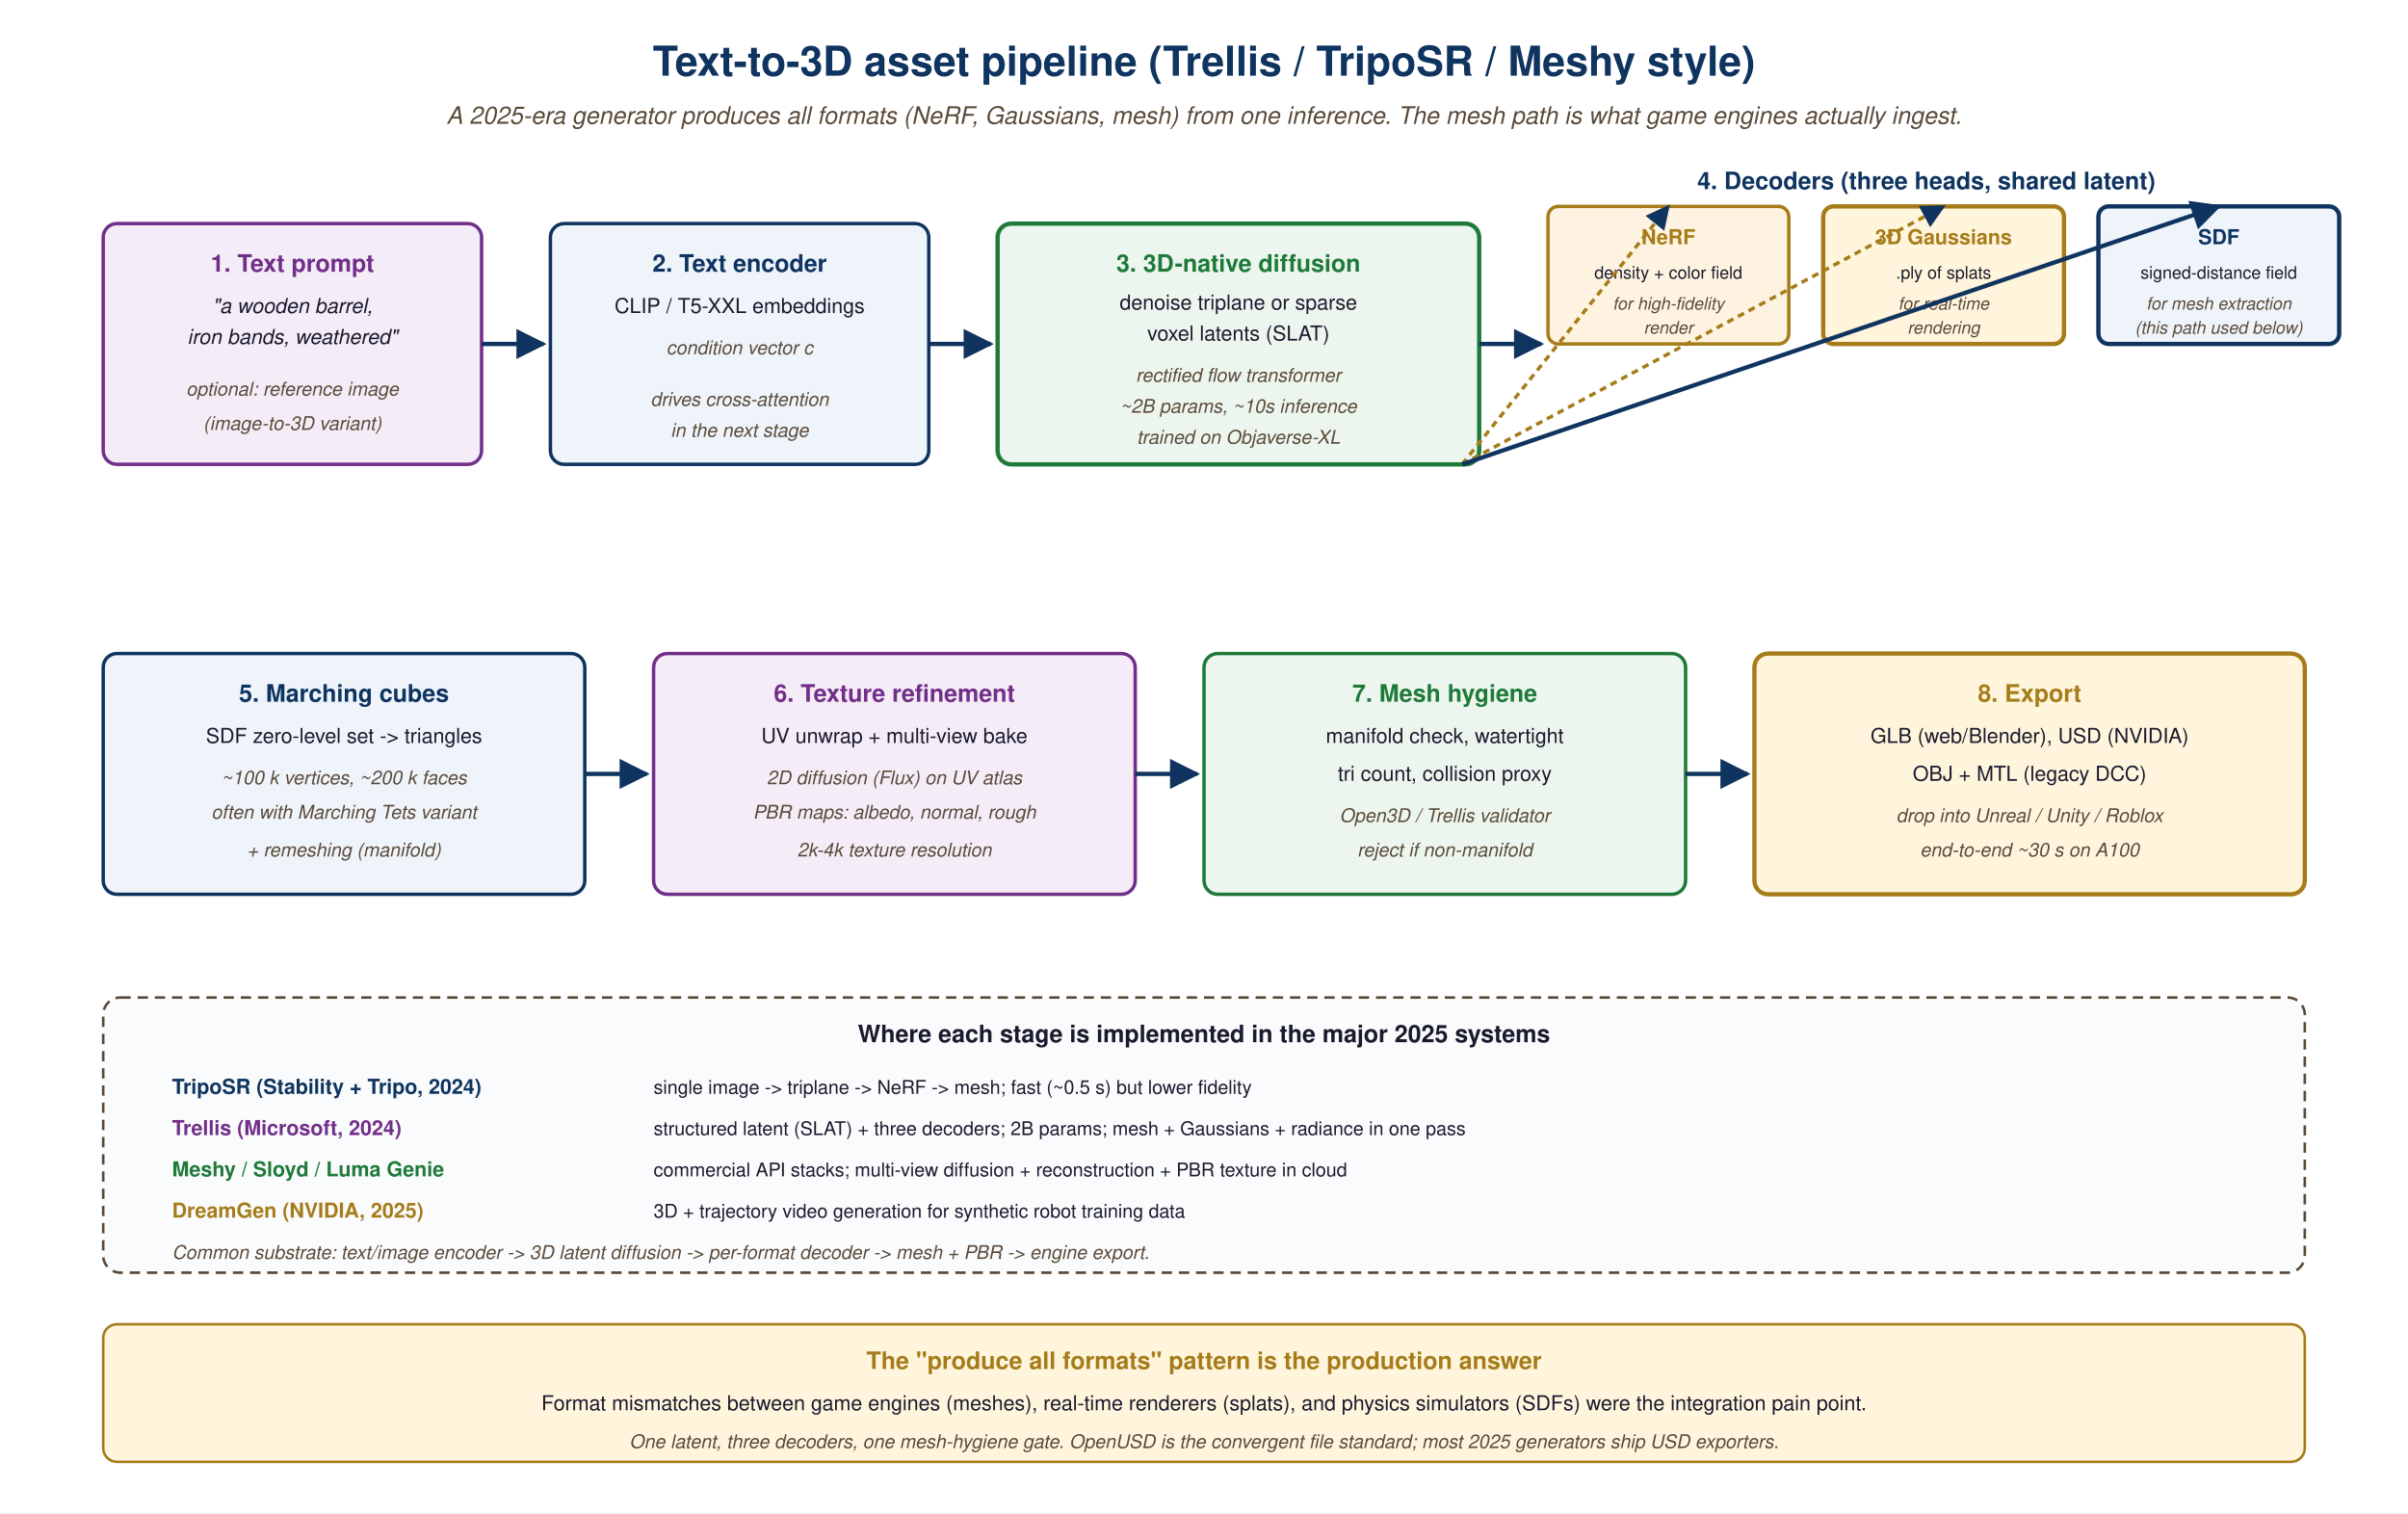
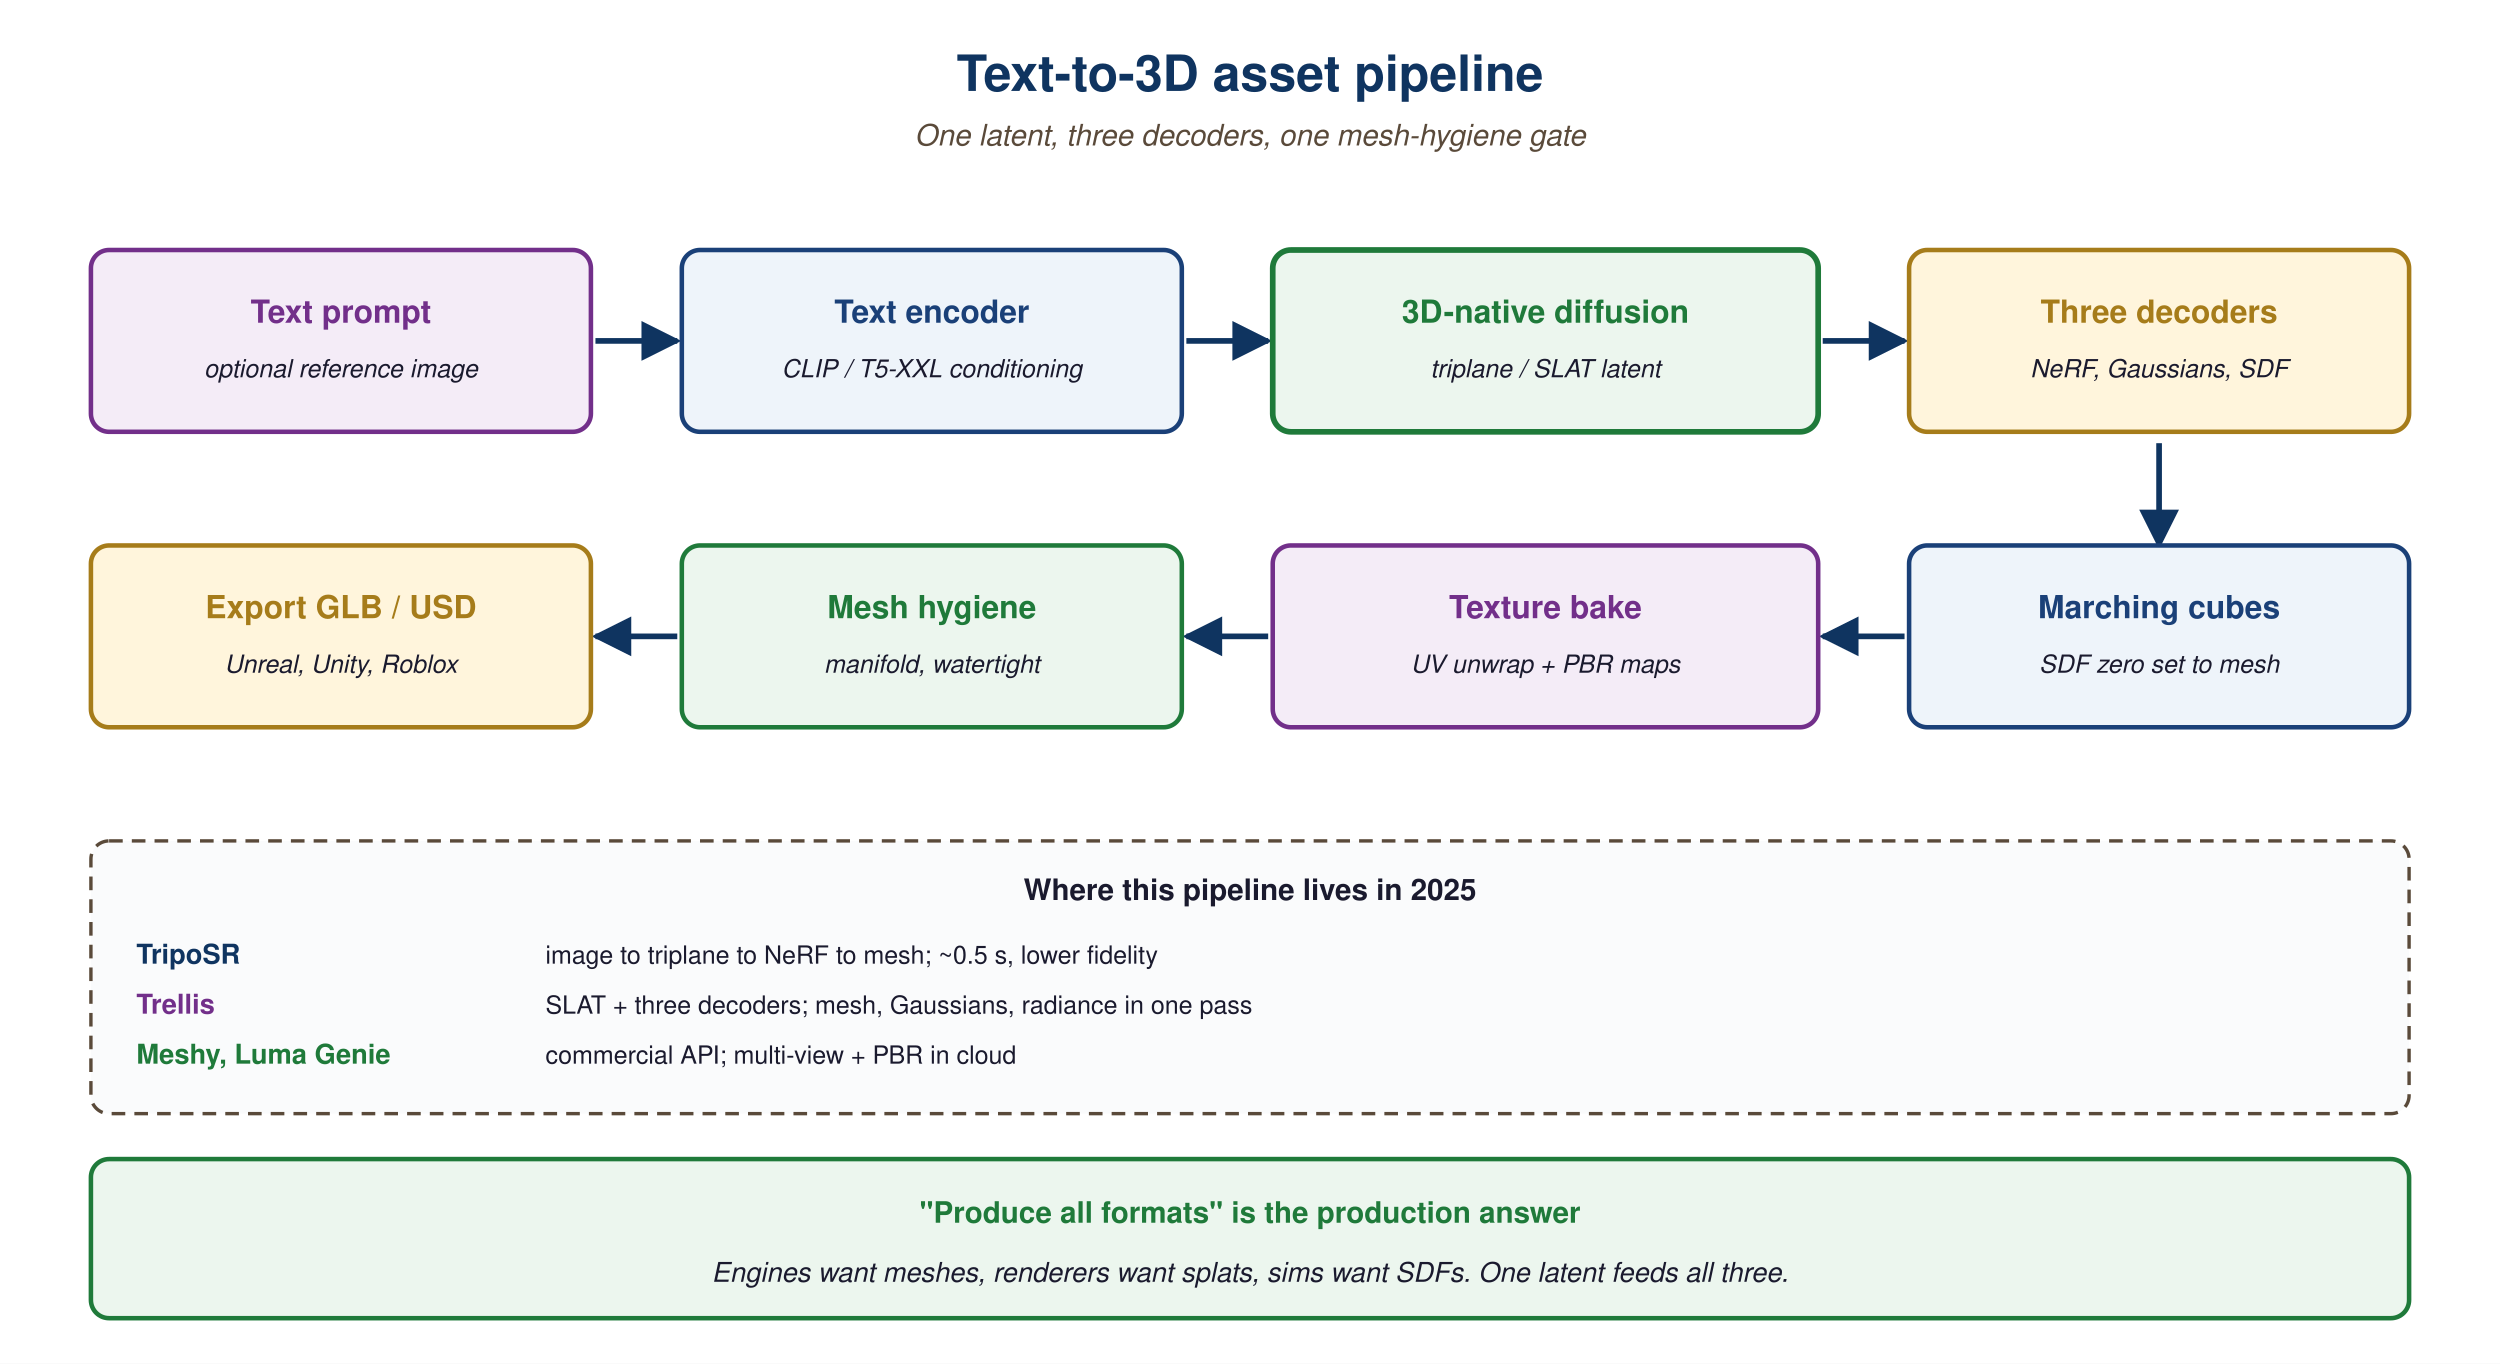
- <svg xmlns="http://www.w3.org/2000/svg" viewBox="0 0 1400 880" font-family="Helvetica, Arial, sans-serif">
-   <rect width="1400" height="880" fill="#ffffff" />
-   <text x="700" y="44" font-size="24" font-weight="700" text-anchor="middle" fill="#0f3460">Text-to-3D asset pipeline (Trellis / TripoSR / Meshy style)</text>
-   <text x="700" y="72" font-size="14" font-style="italic" text-anchor="middle" fill="#5a4a3a">A 2025-era generator produces all formats (NeRF, Gaussians, mesh) from one inference. The mesh path is what game engines actually ingest.</text>
+ <svg xmlns="http://www.w3.org/2000/svg" viewBox="0 0 1100 600" font-family="Helvetica, Arial, sans-serif">
+   <rect width="1100" height="600" fill="#ffffff" />
  <defs>
-     <marker id="arr5" viewBox="0 0 10 10" refX="9" refY="5" markerWidth="7" markerHeight="7" orient="auto-start-reverse">
+     <marker id="arrTo3D" viewBox="0 0 10 10" refX="9" refY="5" markerWidth="7" markerHeight="7" orient="auto-start-reverse">
      <path d="M 0 0 L 10 5 L 0 10 z" fill="#0f3460" />
    </marker>
  </defs>
-   <g transform="translate(60, 130)">
-     <rect x="0" y="0" width="220" height="140" rx="8" fill="#f4ecf7" stroke="#722f8a" stroke-width="2" />
-     <text x="110" y="28" font-size="14" font-weight="700" text-anchor="middle" fill="#722f8a">1. Text prompt</text>
-     <text x="110" y="52" font-size="12" text-anchor="middle" fill="#1a1a2e" font-style="italic">"a wooden barrel,</text>
-     <text x="110" y="70" font-size="12" text-anchor="middle" fill="#1a1a2e" font-style="italic">iron bands, weathered"</text>
-     <text x="110" y="100" font-size="11" font-style="italic" text-anchor="middle" fill="#5a4a3a">optional: reference image</text>
-     <text x="110" y="120" font-size="11" font-style="italic" text-anchor="middle" fill="#5a4a3a">(image-to-3D variant)</text>
+   <text x="550" y="40" font-size="22" font-weight="700" text-anchor="middle" fill="#0f3460">Text-to-3D asset pipeline</text>
+   <text x="550" y="64" font-size="13" font-style="italic" text-anchor="middle" fill="#5a4a3a">One latent, three decoders, one mesh-hygiene gate</text>
+   <g transform="translate(40, 110)">
+     <rect width="220" height="80" rx="8" fill="#f4ecf7" stroke="#722f8a" stroke-width="2" />
+     <text x="110" y="32" font-size="14" font-weight="700" text-anchor="middle" fill="#722f8a">Text prompt</text>
+     <text x="110" y="56" font-size="11" font-style="italic" text-anchor="middle" fill="#1a1a2e">optional reference image</text>
  </g>
-   <line x1="280" y1="200" x2="316" y2="200" stroke="#0f3460" stroke-width="2.5" marker-end="url(#arr5)" />
-   <g transform="translate(320, 130)">
-     <rect x="0" y="0" width="220" height="140" rx="8" fill="#eef4fa" stroke="#0f3460" stroke-width="2" />
-     <text x="110" y="28" font-size="14" font-weight="700" text-anchor="middle" fill="#0f3460">2. Text encoder</text>
-     <text x="110" y="52" font-size="12" text-anchor="middle" fill="#1a1a2e">CLIP / T5-XXL embeddings</text>
-     <text x="110" y="76" font-size="11" font-style="italic" text-anchor="middle" fill="#5a4a3a">condition vector c</text>
-     <text x="110" y="106" font-size="11" font-style="italic" text-anchor="middle" fill="#5a4a3a">drives cross-attention</text>
-     <text x="110" y="124" font-size="11" font-style="italic" text-anchor="middle" fill="#5a4a3a">in the next stage</text>
+   <line x1="262" y1="150" x2="298" y2="150" stroke="#0f3460" stroke-width="2.5" marker-end="url(#arrTo3D)" />
+   <g transform="translate(300, 110)">
+     <rect width="220" height="80" rx="8" fill="#eef4fa" stroke="#1a4078" stroke-width="2" />
+     <text x="110" y="32" font-size="14" font-weight="700" text-anchor="middle" fill="#1a4078">Text encoder</text>
+     <text x="110" y="56" font-size="11" font-style="italic" text-anchor="middle" fill="#1a1a2e">CLIP / T5-XXL conditioning</text>
  </g>
-   <line x1="540" y1="200" x2="576" y2="200" stroke="#0f3460" stroke-width="2.5" marker-end="url(#arr5)" />
-   <g transform="translate(580, 130)">
-     <rect x="0" y="0" width="280" height="140" rx="8" fill="#ecf6ee" stroke="#1f7a3a" stroke-width="2.5" />
-     <text x="140" y="28" font-size="14" font-weight="700" text-anchor="middle" fill="#1f7a3a">3. 3D-native diffusion</text>
-     <text x="140" y="50" font-size="12" text-anchor="middle" fill="#1a1a2e">denoise triplane or sparse</text>
-     <text x="140" y="68" font-size="12" text-anchor="middle" fill="#1a1a2e">voxel latents (SLAT)</text>
-     <text x="140" y="92" font-size="11" font-style="italic" text-anchor="middle" fill="#5a4a3a">rectified flow transformer</text>
-     <text x="140" y="110" font-size="11" font-style="italic" text-anchor="middle" fill="#5a4a3a">~2B params, ~10s inference</text>
-     <text x="140" y="128" font-size="11" font-style="italic" text-anchor="middle" fill="#5a4a3a">trained on Objaverse-XL</text>
+   <line x1="522" y1="150" x2="558" y2="150" stroke="#0f3460" stroke-width="2.5" marker-end="url(#arrTo3D)" />
+   <g transform="translate(560, 110)">
+     <rect width="240" height="80" rx="8" fill="#ecf6ee" stroke="#1f7a3a" stroke-width="2.5" />
+     <text x="120" y="32" font-size="14" font-weight="700" text-anchor="middle" fill="#1f7a3a">3D-native diffusion</text>
+     <text x="120" y="56" font-size="11" font-style="italic" text-anchor="middle" fill="#1a1a2e">triplane / SLAT latent</text>
  </g>
-   <line x1="860" y1="200" x2="896" y2="200" stroke="#0f3460" stroke-width="2.5" marker-end="url(#arr5)" />
-   <g transform="translate(900, 90)">
-     <text x="220" y="20" font-size="14" font-weight="700" text-anchor="middle" fill="#0f3460">4. Decoders (three heads, shared latent)</text>
+   <line x1="802" y1="150" x2="838" y2="150" stroke="#0f3460" stroke-width="2.5" marker-end="url(#arrTo3D)" />
+   <g transform="translate(840, 110)">
+     <rect width="220" height="80" rx="8" fill="#fff5dc" stroke="#a67c1a" stroke-width="2" />
+     <text x="110" y="32" font-size="14" font-weight="700" text-anchor="middle" fill="#a67c1a">Three decoders</text>
+     <text x="110" y="56" font-size="11" font-style="italic" text-anchor="middle" fill="#1a1a2e">NeRF, Gaussians, SDF</text>
  </g>
-   <g transform="translate(900, 120)">
-     <g transform="translate(0, 0)">
-       <rect x="0" y="0" width="140" height="80" rx="6" fill="#fef3e0" stroke="#a67c1a" stroke-width="2" />
-       <text x="70" y="22" font-size="12" font-weight="700" text-anchor="middle" fill="#a67c1a">NeRF</text>
-       <text x="70" y="42" font-size="10" text-anchor="middle" fill="#1a1a2e">density + color field</text>
-       <text x="70" y="60" font-size="10" font-style="italic" text-anchor="middle" fill="#5a4a3a">for high-fidelity</text>
-       <text x="70" y="74" font-size="10" font-style="italic" text-anchor="middle" fill="#5a4a3a">render</text>
-     </g>
-     <g transform="translate(160, 0)">
-       <rect x="0" y="0" width="140" height="80" rx="6" fill="#fff5dc" stroke="#a67c1a" stroke-width="2.5" />
-       <text x="70" y="22" font-size="12" font-weight="700" text-anchor="middle" fill="#a67c1a">3D Gaussians</text>
-       <text x="70" y="42" font-size="10" text-anchor="middle" fill="#1a1a2e">.ply of splats</text>
-       <text x="70" y="60" font-size="10" font-style="italic" text-anchor="middle" fill="#5a4a3a">for real-time</text>
-       <text x="70" y="74" font-size="10" font-style="italic" text-anchor="middle" fill="#5a4a3a">rendering</text>
-     </g>
-     <g transform="translate(320, 0)">
-       <rect x="0" y="0" width="140" height="80" rx="6" fill="#eef4fa" stroke="#0f3460" stroke-width="2.5" />
-       <text x="70" y="22" font-size="12" font-weight="700" text-anchor="middle" fill="#0f3460">SDF</text>
-       <text x="70" y="42" font-size="10" text-anchor="middle" fill="#1a1a2e">signed-distance field</text>
-       <text x="70" y="60" font-size="10" font-style="italic" text-anchor="middle" fill="#5a4a3a">for mesh extraction</text>
-       <text x="70" y="74" font-size="10" font-style="italic" text-anchor="middle" fill="#5a4a3a">(this path used below)</text>
-     </g>
+   <line x1="950" y1="195" x2="950" y2="240" stroke="#0f3460" stroke-width="2.5" marker-end="url(#arrTo3D)" />
+   <g transform="translate(840, 240)">
+     <rect width="220" height="80" rx="8" fill="#eef4fa" stroke="#1a4078" stroke-width="2" />
+     <text x="110" y="32" font-size="14" font-weight="700" text-anchor="middle" fill="#1a4078">Marching cubes</text>
+     <text x="110" y="56" font-size="11" font-style="italic" text-anchor="middle" fill="#1a1a2e">SDF zero set to mesh</text>
  </g>
-   <line x1="850" y1="270" x2="970" y2="120" stroke="#a67c1a" stroke-width="2" stroke-dasharray="4,3" marker-end="url(#arr5)" />
-   <line x1="850" y1="270" x2="1130" y2="120" stroke="#a67c1a" stroke-width="2" stroke-dasharray="4,3" marker-end="url(#arr5)" />
-   <line x1="850" y1="270" x2="1290" y2="120" stroke="#0f3460" stroke-width="2.5" marker-end="url(#arr5)" />
-   <g transform="translate(60, 380)">
-     <rect x="0" y="0" width="280" height="140" rx="8" fill="#eef4fa" stroke="#0f3460" stroke-width="2" />
-     <text x="140" y="28" font-size="14" font-weight="700" text-anchor="middle" fill="#0f3460">5. Marching cubes</text>
-     <text x="140" y="52" font-size="12" text-anchor="middle" fill="#1a1a2e">SDF zero-level set -&gt; triangles</text>
-     <text x="140" y="76" font-size="11" font-style="italic" text-anchor="middle" fill="#5a4a3a">~100 k vertices, ~200 k faces</text>
-     <text x="140" y="96" font-size="11" font-style="italic" text-anchor="middle" fill="#5a4a3a">often with Marching Tets variant</text>
-     <text x="140" y="118" font-size="11" font-style="italic" text-anchor="middle" fill="#5a4a3a">+ remeshing (manifold)</text>
+   <line x1="838" y1="280" x2="802" y2="280" stroke="#0f3460" stroke-width="2.5" marker-end="url(#arrTo3D)" />
+   <g transform="translate(560, 240)">
+     <rect width="240" height="80" rx="8" fill="#f4ecf7" stroke="#722f8a" stroke-width="2" />
+     <text x="120" y="32" font-size="14" font-weight="700" text-anchor="middle" fill="#722f8a">Texture bake</text>
+     <text x="120" y="56" font-size="11" font-style="italic" text-anchor="middle" fill="#1a1a2e">UV unwrap + PBR maps</text>
  </g>
-   <line x1="340" y1="450" x2="376" y2="450" stroke="#0f3460" stroke-width="2.5" marker-end="url(#arr5)" />
-   <g transform="translate(380, 380)">
-     <rect x="0" y="0" width="280" height="140" rx="8" fill="#f4ecf7" stroke="#722f8a" stroke-width="2" />
-     <text x="140" y="28" font-size="14" font-weight="700" text-anchor="middle" fill="#722f8a">6. Texture refinement</text>
-     <text x="140" y="52" font-size="12" text-anchor="middle" fill="#1a1a2e">UV unwrap + multi-view bake</text>
-     <text x="140" y="76" font-size="11" font-style="italic" text-anchor="middle" fill="#5a4a3a">2D diffusion (Flux) on UV atlas</text>
-     <text x="140" y="96" font-size="11" font-style="italic" text-anchor="middle" fill="#5a4a3a">PBR maps: albedo, normal, rough</text>
-     <text x="140" y="118" font-size="11" font-style="italic" text-anchor="middle" fill="#5a4a3a">2k-4k texture resolution</text>
+   <line x1="558" y1="280" x2="522" y2="280" stroke="#0f3460" stroke-width="2.5" marker-end="url(#arrTo3D)" />
+   <g transform="translate(300, 240)">
+     <rect width="220" height="80" rx="8" fill="#ecf6ee" stroke="#1f7a3a" stroke-width="2" />
+     <text x="110" y="32" font-size="14" font-weight="700" text-anchor="middle" fill="#1f7a3a">Mesh hygiene</text>
+     <text x="110" y="56" font-size="11" font-style="italic" text-anchor="middle" fill="#1a1a2e">manifold, watertight</text>
  </g>
-   <line x1="660" y1="450" x2="696" y2="450" stroke="#0f3460" stroke-width="2.5" marker-end="url(#arr5)" />
-   <g transform="translate(700, 380)">
-     <rect x="0" y="0" width="280" height="140" rx="8" fill="#ecf6ee" stroke="#1f7a3a" stroke-width="2" />
-     <text x="140" y="28" font-size="14" font-weight="700" text-anchor="middle" fill="#1f7a3a">7. Mesh hygiene</text>
-     <text x="140" y="52" font-size="12" text-anchor="middle" fill="#1a1a2e">manifold check, watertight</text>
-     <text x="140" y="74" font-size="12" text-anchor="middle" fill="#1a1a2e">tri count, collision proxy</text>
-     <text x="140" y="98" font-size="11" font-style="italic" text-anchor="middle" fill="#5a4a3a">Open3D / Trellis validator</text>
-     <text x="140" y="118" font-size="11" font-style="italic" text-anchor="middle" fill="#5a4a3a">reject if non-manifold</text>
+   <line x1="298" y1="280" x2="262" y2="280" stroke="#0f3460" stroke-width="2.5" marker-end="url(#arrTo3D)" />
+   <g transform="translate(40, 240)">
+     <rect width="220" height="80" rx="8" fill="#fff5dc" stroke="#a67c1a" stroke-width="2" />
+     <text x="110" y="32" font-size="14" font-weight="700" text-anchor="middle" fill="#a67c1a">Export GLB / USD</text>
+     <text x="110" y="56" font-size="11" font-style="italic" text-anchor="middle" fill="#1a1a2e">Unreal, Unity, Roblox</text>
  </g>
-   <line x1="980" y1="450" x2="1016" y2="450" stroke="#0f3460" stroke-width="2.5" marker-end="url(#arr5)" />
-   <g transform="translate(1020, 380)">
-     <rect x="0" y="0" width="320" height="140" rx="8" fill="#fff5dc" stroke="#a67c1a" stroke-width="2.5" />
-     <text x="160" y="28" font-size="14" font-weight="700" text-anchor="middle" fill="#a67c1a">8. Export</text>
-     <text x="160" y="52" font-size="12" text-anchor="middle" fill="#1a1a2e">GLB (web/Blender), USD (NVIDIA)</text>
-     <text x="160" y="74" font-size="12" text-anchor="middle" fill="#1a1a2e">OBJ + MTL (legacy DCC)</text>
-     <text x="160" y="98" font-size="11" font-style="italic" text-anchor="middle" fill="#5a4a3a">drop into Unreal / Unity / Roblox</text>
-     <text x="160" y="118" font-size="11" font-style="italic" text-anchor="middle" fill="#5a4a3a">end-to-end ~30 s on A100</text>
+   <g transform="translate(40, 370)">
+     <rect width="1020" height="120" rx="8" fill="#fafbfc" stroke="#5a4a3a" stroke-width="1.5" stroke-dasharray="6,4" />
+     <text x="510" y="26" font-size="13" font-weight="700" text-anchor="middle" fill="#1a1a2e">Where this pipeline lives in 2025</text>
+     <text x="20" y="54" font-size="12" font-weight="700" fill="#0f3460">TripoSR</text>
+     <text x="200" y="54" font-size="11" fill="#1a1a2e">image to triplane to NeRF to mesh; ~0.5 s, lower fidelity</text>
+     <text x="20" y="76" font-size="12" font-weight="700" fill="#722f8a">Trellis</text>
+     <text x="200" y="76" font-size="11" fill="#1a1a2e">SLAT + three decoders; mesh, Gaussians, radiance in one pass</text>
+     <text x="20" y="98" font-size="12" font-weight="700" fill="#1f7a3a">Meshy, Luma Genie</text>
+     <text x="200" y="98" font-size="11" fill="#1a1a2e">commercial API; multi-view + PBR in cloud</text>
  </g>
-   <g transform="translate(60, 580)">
-     <rect x="0" y="0" width="1280" height="160" rx="10" fill="#fafbfc" stroke="#5a4a3a" stroke-width="1.5" stroke-dasharray="6,4" />
-     <text x="640" y="26" font-size="14" font-weight="700" text-anchor="middle" fill="#1a1a2e">Where each stage is implemented in the major 2025 systems</text>
-     <text x="40" y="56" font-size="12" font-weight="700" fill="#0f3460">TripoSR (Stability + Tripo, 2024)</text>
-     <text x="320" y="56" font-size="11" fill="#1a1a2e">single image -&gt; triplane -&gt; NeRF -&gt; mesh; fast (~0.5 s) but lower fidelity</text>
-     <text x="40" y="80" font-size="12" font-weight="700" fill="#722f8a">Trellis (Microsoft, 2024)</text>
-     <text x="320" y="80" font-size="11" fill="#1a1a2e">structured latent (SLAT) + three decoders; 2B params; mesh + Gaussians + radiance in one pass</text>
-     <text x="40" y="104" font-size="12" font-weight="700" fill="#1f7a3a">Meshy / Sloyd / Luma Genie</text>
-     <text x="320" y="104" font-size="11" fill="#1a1a2e">commercial API stacks; multi-view diffusion + reconstruction + PBR texture in cloud</text>
-     <text x="40" y="128" font-size="12" font-weight="700" fill="#a67c1a">DreamGen (NVIDIA, 2025)</text>
-     <text x="320" y="128" font-size="11" fill="#1a1a2e">3D + trajectory video generation for synthetic robot training data</text>
-     <text x="40" y="152" font-size="11" font-style="italic" fill="#5a4a3a">Common substrate: text/image encoder -&gt; 3D latent diffusion -&gt; per-format decoder -&gt; mesh + PBR -&gt; engine export.</text>
-   </g>
-   <g transform="translate(60, 770)">
-     <rect x="0" y="0" width="1280" height="80" rx="8" fill="#fff5dc" stroke="#a67c1a" stroke-width="1.5" />
-     <text x="640" y="26" font-size="14" font-weight="700" text-anchor="middle" fill="#a67c1a">The "produce all formats" pattern is the production answer</text>
-     <text x="640" y="50" font-size="12" text-anchor="middle" fill="#1a1a2e">Format mismatches between game engines (meshes), real-time renderers (splats), and physics simulators (SDFs) were the integration pain point.</text>
-     <text x="640" y="72" font-size="11" font-style="italic" text-anchor="middle" fill="#5a4a3a">One latent, three decoders, one mesh-hygiene gate. OpenUSD is the convergent file standard; most 2025 generators ship USD exporters.</text>
+   <g transform="translate(40, 510)">
+     <rect width="1020" height="70" rx="8" fill="#ecf6ee" stroke="#1f7a3a" stroke-width="2" />
+     <text x="510" y="28" font-size="13" font-weight="700" text-anchor="middle" fill="#1f7a3a">"Produce all formats" is the production answer</text>
+     <text x="510" y="54" font-size="12" font-style="italic" text-anchor="middle" fill="#1a1a2e">Engines want meshes, renderers want splats, sims want SDFs. One latent feeds all three.</text>
  </g>
</svg>
